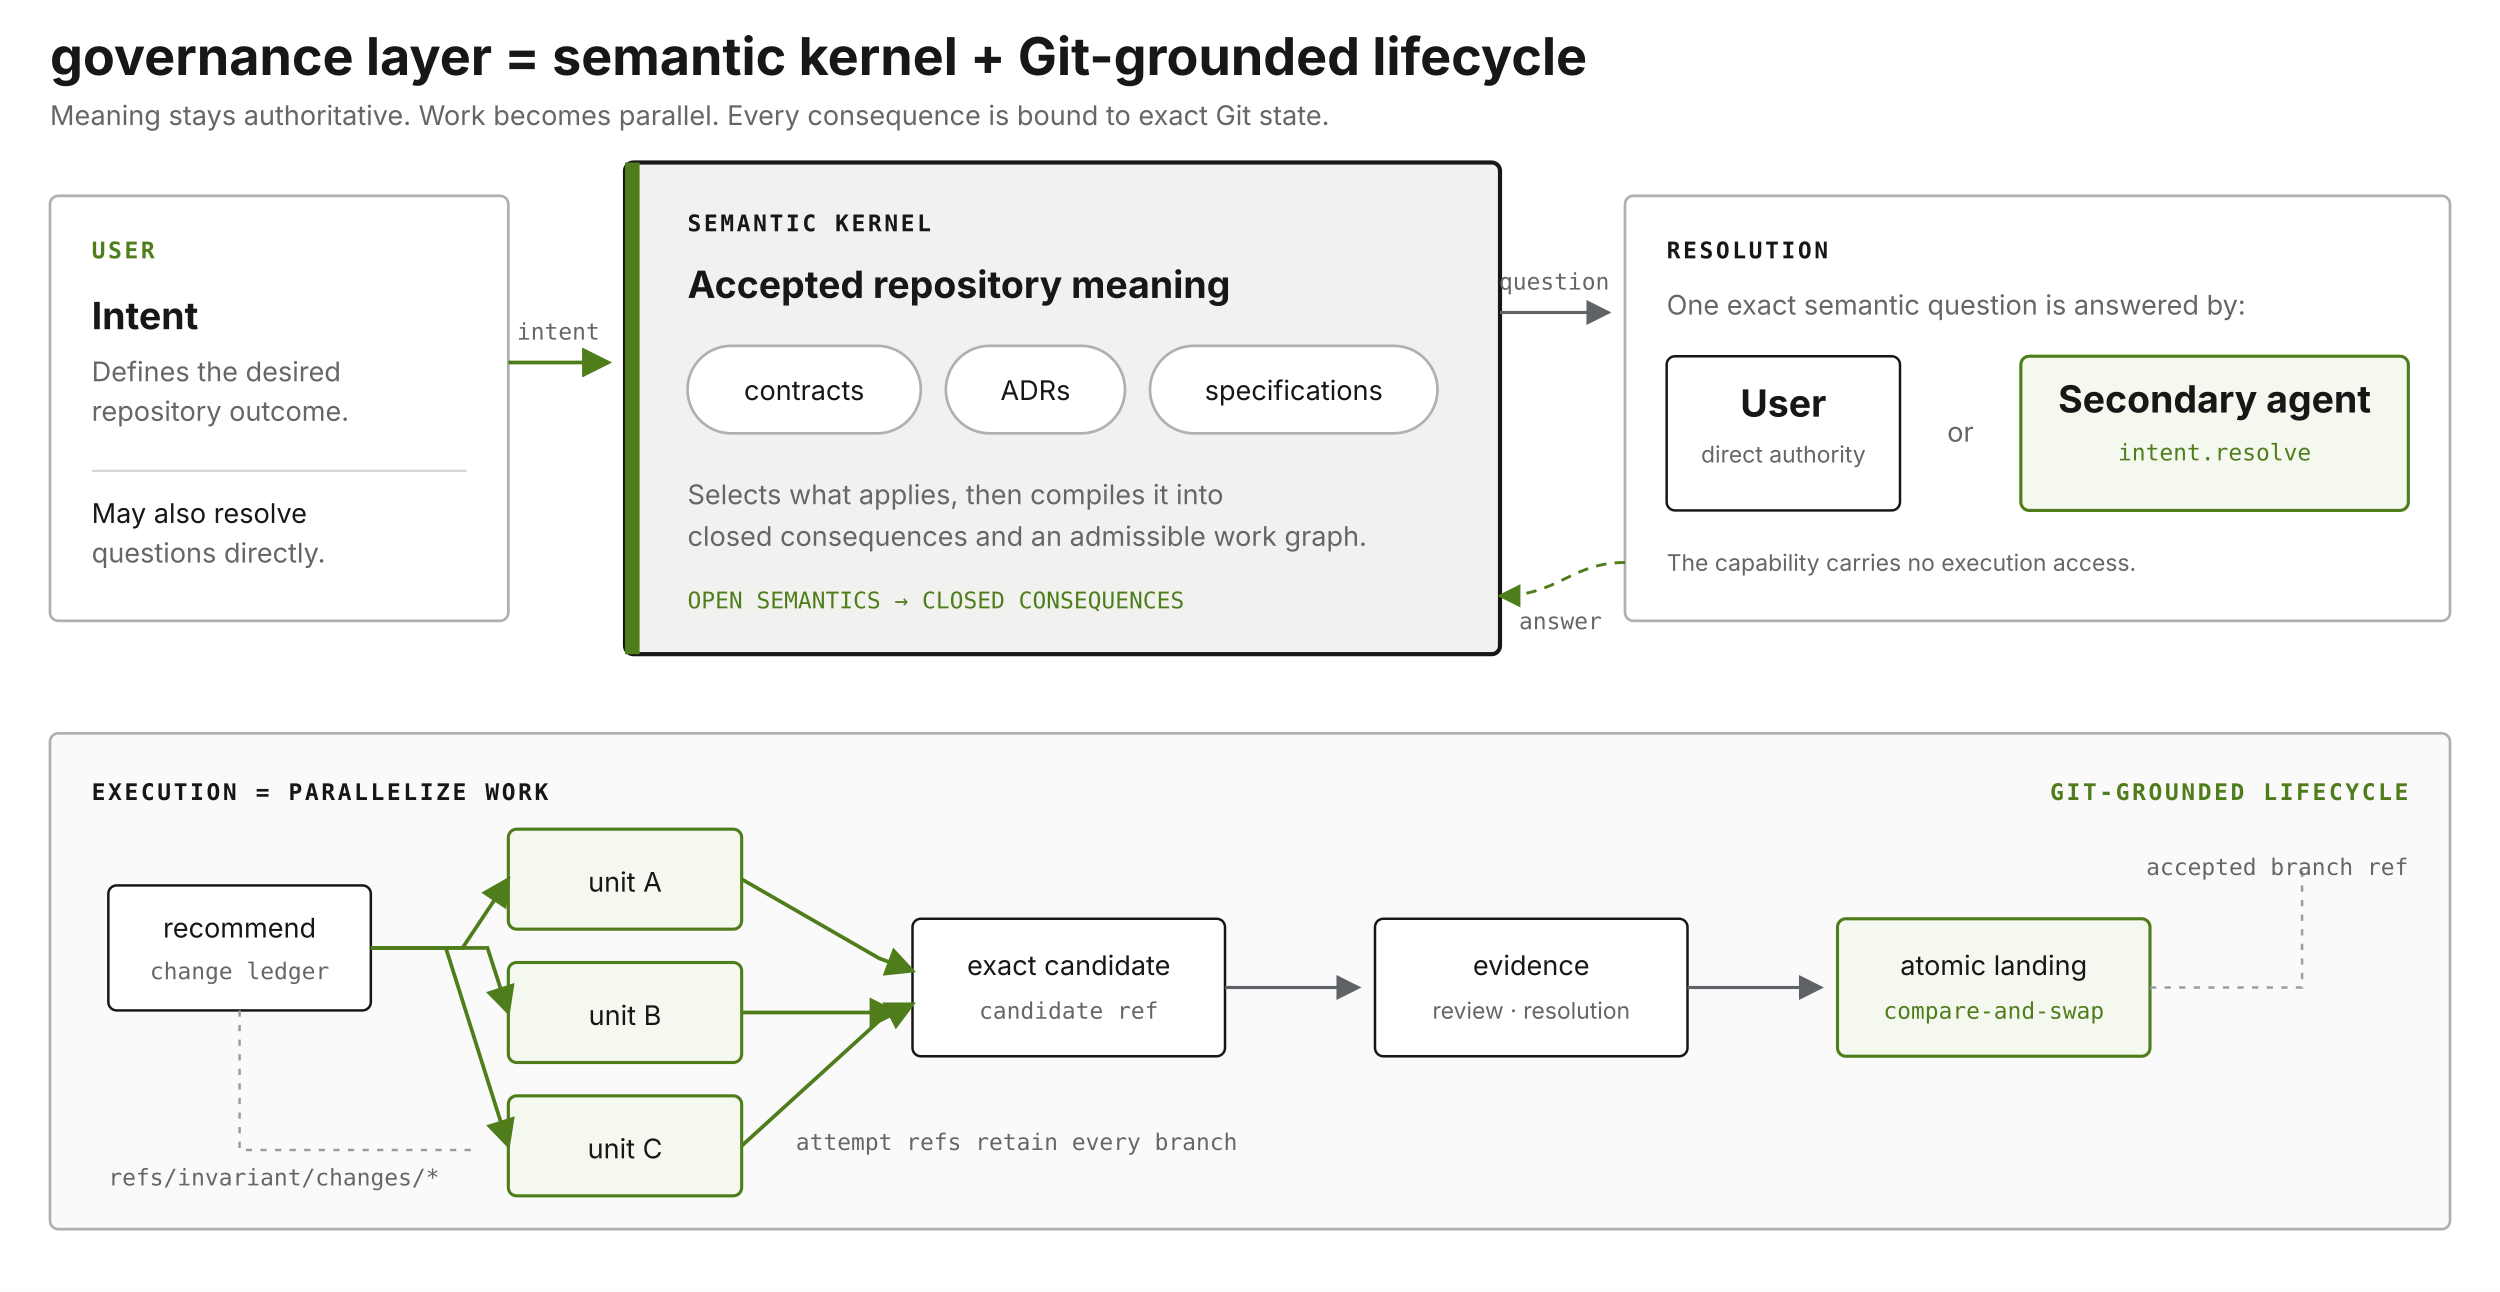
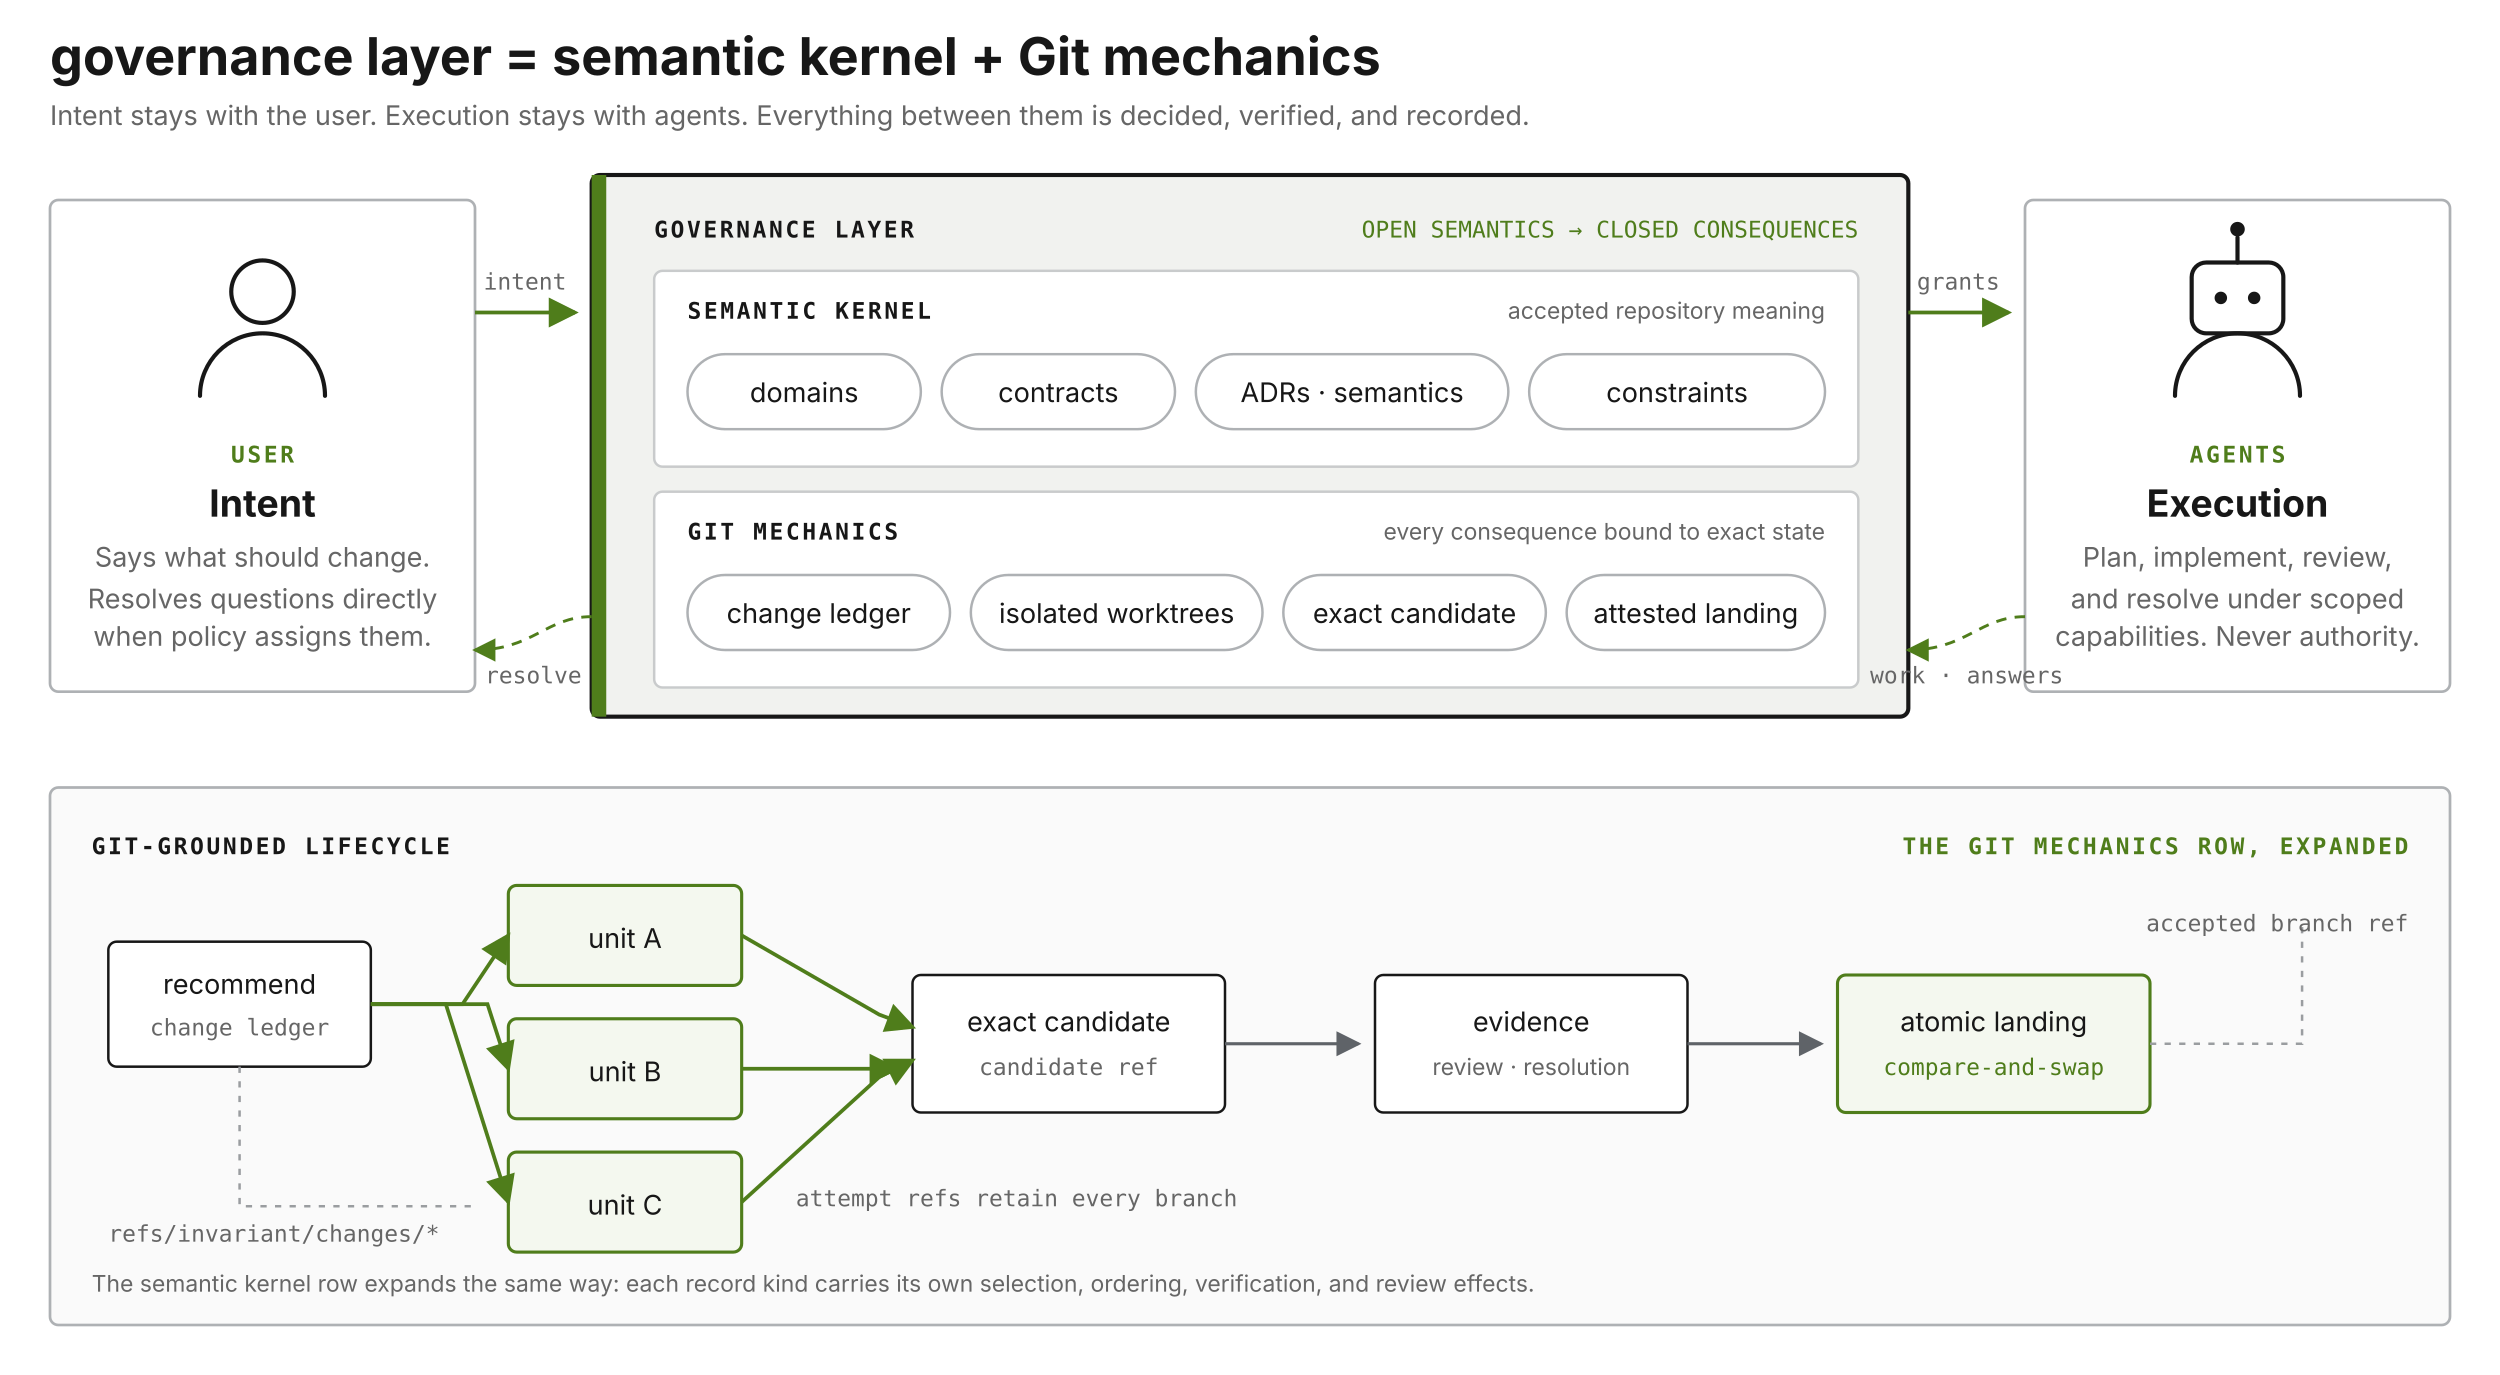
- <svg xmlns="http://www.w3.org/2000/svg" width="1200" height="620" viewBox="0 0 1200 620" role="img" aria-labelledby="title desc">
+ <svg xmlns="http://www.w3.org/2000/svg" width="1200" height="660" viewBox="0 0 1200 660" role="img" aria-labelledby="title desc">
  <defs>
    <marker id="arrow" markerWidth="8" markerHeight="8" refX="7" refY="4" orient="auto">
      <path d="M0 0L8 4L0 8Z" fill="#5f6368" />
    </marker>
    <marker id="green-arrow" markerWidth="8" markerHeight="8" refX="7" refY="4" orient="auto">
      <path d="M0 0L8 4L0 8Z" fill="#4f7d1b" />
    </marker>
    <style>
      .sans{font-family:Inter,ui-sans-serif,system-ui,-apple-system,BlinkMacSystemFont,"Segoe UI",sans-serif}
      .mono{font-family:ui-monospace,SFMono-Regular,Menlo,Consolas,monospace}
      .ink{fill:#171717}.muted{fill:#666}.green{fill:#4f7d1b}
      .eyebrow{font-size:11px;font-weight:750;letter-spacing:1.25px}
      .hero{font-size:25px;font-weight:680}.title{font-size:18px;font-weight:680}
      .body{font-size:13px}.small{font-size:11px}
      .card{fill:#fff;stroke:#aeb1b4;stroke-width:1.3}
      .kernel{fill:#f1f2ef;stroke:#171717;stroke-width:2}
+       .row{fill:#fff;stroke:#c9cbcc;stroke-width:1.2}
      .lane{fill:#fafafa;stroke:#aeb1b4;stroke-width:1.3}
      .node{fill:#fff;stroke:#171717;stroke-width:1.2}
      .node-green{fill:#f4f8ef;stroke:#4f7d1b;stroke-width:1.5}
+       .pill{fill:#fff;stroke:#aeb1b4;stroke-width:1.2}
+       .icon{fill:none;stroke:#171717;stroke-width:2;stroke-linecap:round;stroke-linejoin:round}
+       .icon-fill{fill:#171717}
      .arrow{fill:none;stroke:#5f6368;stroke-width:1.5;marker-end:url(#arrow)}
      .green-arrow{fill:none;stroke:#4f7d1b;stroke-width:1.8;marker-end:url(#green-arrow)}
      .return{fill:none;stroke:#4f7d1b;stroke-width:1.4;stroke-dasharray:5 4;marker-end:url(#green-arrow)}
      .ground{fill:none;stroke:#9a9da0;stroke-width:1.2;stroke-dasharray:3 4}
    </style>
  </defs>
-   <rect width="1200" height="620" fill="#fff" />
+   <rect width="1200" height="660" fill="#fff" />
  <g class="sans">
-     <text x="24" y="36" class="ink hero">governance layer = semantic kernel + Git-grounded lifecycle</text>
-     <text x="24" y="60" class="muted body">Meaning stays authoritative. Work becomes parallel. Every consequence is bound to exact Git state.</text>
-     <rect x="24" y="94" width="220" height="204" rx="4" class="card" />
-     <text x="44" y="124" class="mono green eyebrow">USER</text>
-     <text x="44" y="158" class="ink title">Intent</text>
-     <text x="44" y="183" class="muted body">Defines the desired</text>
-     <text x="44" y="202" class="muted body">repository outcome.</text>
-     <line x1="44" y1="226" x2="224" y2="226" stroke="#d2d4d5" />
-     <text x="44" y="251" class="ink body">May also resolve</text>
-     <text x="44" y="270" class="muted body">questions directly.</text>
-     <rect x="300" y="78" width="420" height="236" rx="4" class="kernel" />
-     <rect x="300" y="78" width="7" height="236" fill="#4f7d1b" />
-     <text x="330" y="111" class="mono ink eyebrow">SEMANTIC KERNEL</text>
-     <text x="330" y="143" class="ink title">Accepted repository meaning</text>
-     <rect x="330" y="166" width="112" height="42" rx="21" class="card" />
-     <rect x="454" y="166" width="86" height="42" rx="21" class="card" />
-     <rect x="552" y="166" width="138" height="42" rx="21" class="card" />
-     <text x="386" y="192" text-anchor="middle" class="ink body">contracts</text>
-     <text x="497" y="192" text-anchor="middle" class="ink body">ADRs</text>
-     <text x="621" y="192" text-anchor="middle" class="ink body">specifications</text>
-     <text x="330" y="242" class="muted body">Selects what applies, then compiles it into</text>
-     <text x="330" y="262" class="muted body">closed consequences and an admissible work graph.</text>
-     <text x="330" y="292" class="mono green small">OPEN SEMANTICS → CLOSED CONSEQUENCES</text>
-     <rect x="780" y="94" width="396" height="204" rx="4" class="card" />
-     <text x="800" y="124" class="mono ink eyebrow">RESOLUTION</text>
-     <text x="800" y="151" class="muted body">One exact semantic question is answered by:</text>
-     <rect x="800" y="171" width="112" height="74" rx="4" class="node" />
-     <text x="856" y="200" text-anchor="middle" class="ink title">User</text>
-     <text x="856" y="222" text-anchor="middle" class="muted small">direct authority</text>
-     <text x="941" y="212" text-anchor="middle" class="muted body">or</text>
-     <rect x="970" y="171" width="186" height="74" rx="4" class="node-green" />
-     <text x="1063" y="198" text-anchor="middle" class="ink title">Secondary agent</text>
-     <text x="1063" y="221" text-anchor="middle" class="mono green small">intent.resolve</text>
-     <text x="800" y="274" class="muted small">The capability carries no execution access.</text>
-     <path d="M244 174H292" class="green-arrow" />
-     <text x="268" y="163" text-anchor="middle" class="mono muted small">intent</text>
-     <path d="M720 150H772" class="arrow" />
-     <text x="746" y="139" text-anchor="middle" class="mono muted small">question</text>
-     <path d="M780 270C754 270 748 286 720 286" class="return" />
-     <text x="749" y="302" text-anchor="middle" class="mono muted small">answer</text>
-     <rect x="24" y="352" width="1152" height="238" rx="4" class="lane" />
-     <text x="44" y="384" class="mono ink eyebrow">EXECUTION = PARALLELIZE WORK</text>
-     <text x="1156" y="384" text-anchor="end" class="mono green eyebrow">GIT-GROUNDED LIFECYCLE</text>
-     <rect x="52" y="425" width="126" height="60" rx="4" class="node" />
-     <text x="115" y="450" text-anchor="middle" class="ink body">recommend</text>
-     <text x="115" y="470" text-anchor="middle" class="mono muted small">change ledger</text>
-     <rect x="244" y="398" width="112" height="48" rx="4" class="node-green" />
-     <rect x="244" y="462" width="112" height="48" rx="4" class="node-green" />
-     <rect x="244" y="526" width="112" height="48" rx="4" class="node-green" />
-     <text x="300" y="428" text-anchor="middle" class="ink body">unit A</text>
-     <text x="300" y="492" text-anchor="middle" class="ink body">unit B</text>
-     <text x="300" y="556" text-anchor="middle" class="ink body">unit C</text>
-     <rect x="438" y="441" width="150" height="66" rx="4" class="node" />
-     <text x="513" y="468" text-anchor="middle" class="ink body">exact candidate</text>
-     <text x="513" y="489" text-anchor="middle" class="mono muted small">candidate ref</text>
-     <rect x="660" y="441" width="150" height="66" rx="4" class="node" />
-     <text x="735" y="468" text-anchor="middle" class="ink body">evidence</text>
-     <text x="735" y="489" text-anchor="middle" class="muted small">review · resolution</text>
-     <rect x="882" y="441" width="150" height="66" rx="4" class="node-green" />
-     <text x="957" y="468" text-anchor="middle" class="ink body">atomic landing</text>
-     <text x="957" y="489" text-anchor="middle" class="mono green small">compare-and-swap</text>
-     <path d="M178 455H222L244 422" class="green-arrow" />
-     <path d="M178 455H234L244 486" class="green-arrow" />
-     <path d="M178 455H214L244 550" class="green-arrow" />
-     <path d="M356 422L422 460L438 466" class="green-arrow" />
-     <path d="M356 486H430" class="green-arrow" />
-     <path d="M356 550L422 490L438 482" class="green-arrow" />
-     <path d="M588 474H652" class="arrow" />
-     <path d="M810 474H874" class="arrow" />
-     <path d="M115 485V552H226" class="ground" />
-     <text x="52" y="569" class="mono muted small">refs/invariant/changes/*</text>
-     <text x="382" y="552" class="mono muted small">attempt refs retain every branch</text>
-     <path d="M1032 474H1105V416" class="ground" />
-     <text x="1156" y="420" text-anchor="end" class="mono muted small">accepted branch ref</text>
+     <text x="24" y="36" class="ink hero">governance layer = semantic kernel + Git mechanics</text>
+     <text x="24" y="60" class="muted body">Intent stays with the user. Execution stays with agents. Everything between them is decided, verified, and recorded.</text>
+     <rect x="24" y="96" width="204" height="236" rx="4" class="card" />
+     <circle cx="126" cy="140" r="15" class="icon" />
+     <path d="M96 190a30 30 0 0 1 60 0" class="icon" />
+     <text x="126" y="222" text-anchor="middle" class="mono green eyebrow">USER</text>
+     <text x="126" y="248" text-anchor="middle" class="ink title">Intent</text>
+     <text x="126" y="272" text-anchor="middle" class="muted body">Says what should change.</text>
+     <text x="126" y="292" text-anchor="middle" class="muted body">Resolves questions directly</text>
+     <text x="126" y="310" text-anchor="middle" class="muted body">when policy assigns them.</text>
+     <rect x="284" y="84" width="632" height="260" rx="4" class="kernel" />
+     <rect x="284" y="84" width="7" height="260" fill="#4f7d1b" />
+     <text x="314" y="114" class="mono ink eyebrow">GOVERNANCE LAYER</text>
+     <text x="892" y="114" text-anchor="end" class="mono green small">OPEN SEMANTICS → CLOSED CONSEQUENCES</text>
+     <rect x="314" y="130" width="578" height="94" rx="4" class="row" />
+     <text x="330" y="153" class="mono ink eyebrow">SEMANTIC KERNEL</text>
+     <text x="876" y="153" text-anchor="end" class="muted small">accepted repository meaning</text>
+     <rect x="330" y="170" width="112" height="36" rx="18" class="pill" />
+     <rect x="452" y="170" width="112" height="36" rx="18" class="pill" />
+     <rect x="574" y="170" width="150" height="36" rx="18" class="pill" />
+     <rect x="734" y="170" width="142" height="36" rx="18" class="pill" />
+     <text x="386" y="193" text-anchor="middle" class="ink body">domains</text>
+     <text x="508" y="193" text-anchor="middle" class="ink body">contracts</text>
+     <text x="649" y="193" text-anchor="middle" class="ink body">ADRs · semantics</text>
+     <text x="805" y="193" text-anchor="middle" class="ink body">constraints</text>
+     <rect x="314" y="236" width="578" height="94" rx="4" class="row" />
+     <text x="330" y="259" class="mono ink eyebrow">GIT MECHANICS</text>
+     <text x="876" y="259" text-anchor="end" class="muted small">every consequence bound to exact state</text>
+     <rect x="330" y="276" width="126" height="36" rx="18" class="pill" />
+     <rect x="466" y="276" width="140" height="36" rx="18" class="pill" />
+     <rect x="616" y="276" width="126" height="36" rx="18" class="pill" />
+     <rect x="752" y="276" width="124" height="36" rx="18" class="pill" />
+     <text x="393" y="299" text-anchor="middle" class="ink body">change ledger</text>
+     <text x="536" y="299" text-anchor="middle" class="ink body">isolated worktrees</text>
+     <text x="679" y="299" text-anchor="middle" class="ink body">exact candidate</text>
+     <text x="814" y="299" text-anchor="middle" class="ink body">attested landing</text>
+     <rect x="972" y="96" width="204" height="236" rx="4" class="card" />
+     <rect x="1052" y="126" width="44" height="34" rx="7" class="icon" />
+     <circle cx="1066" cy="143" r="3" class="icon-fill" />
+     <circle cx="1082" cy="143" r="3" class="icon-fill" />
+     <path d="M1074 126V114" class="icon" />
+     <circle cx="1074" cy="110" r="3.5" class="icon-fill" />
+     <path d="M1044 190a30 30 0 0 1 60 0" class="icon" />
+     <text x="1074" y="222" text-anchor="middle" class="mono green eyebrow">AGENTS</text>
+     <text x="1074" y="248" text-anchor="middle" class="ink title">Execution</text>
+     <text x="1074" y="272" text-anchor="middle" class="muted body">Plan, implement, review,</text>
+     <text x="1074" y="292" text-anchor="middle" class="muted body">and resolve under scoped</text>
+     <text x="1074" y="310" text-anchor="middle" class="muted body">capabilities. Never authority.</text>
+     <path d="M228 150H276" class="green-arrow" />
+     <text x="252" y="139" text-anchor="middle" class="mono muted small">intent</text>
+     <path d="M284 296C262 296 256 312 228 312" class="return" />
+     <text x="256" y="328" text-anchor="middle" class="mono muted small">resolve</text>
+     <path d="M916 150H964" class="green-arrow" />
+     <text x="940" y="139" text-anchor="middle" class="mono muted small">grants</text>
+     <path d="M972 296C950 296 944 312 916 312" class="return" />
+     <text x="944" y="328" text-anchor="middle" class="mono muted small">work · answers</text>
+     <rect x="24" y="378" width="1152" height="258" rx="4" class="lane" />
+     <text x="44" y="410" class="mono ink eyebrow">GIT-GROUNDED LIFECYCLE</text>
+     <text x="1156" y="410" text-anchor="end" class="mono green eyebrow">THE GIT MECHANICS ROW, EXPANDED</text>
+     <rect x="52" y="452" width="126" height="60" rx="4" class="node" />
+     <text x="115" y="477" text-anchor="middle" class="ink body">recommend</text>
+     <text x="115" y="497" text-anchor="middle" class="mono muted small">change ledger</text>
+     <rect x="244" y="425" width="112" height="48" rx="4" class="node-green" />
+     <rect x="244" y="489" width="112" height="48" rx="4" class="node-green" />
+     <rect x="244" y="553" width="112" height="48" rx="4" class="node-green" />
+     <text x="300" y="455" text-anchor="middle" class="ink body">unit A</text>
+     <text x="300" y="519" text-anchor="middle" class="ink body">unit B</text>
+     <text x="300" y="583" text-anchor="middle" class="ink body">unit C</text>
+     <rect x="438" y="468" width="150" height="66" rx="4" class="node" />
+     <text x="513" y="495" text-anchor="middle" class="ink body">exact candidate</text>
+     <text x="513" y="516" text-anchor="middle" class="mono muted small">candidate ref</text>
+     <rect x="660" y="468" width="150" height="66" rx="4" class="node" />
+     <text x="735" y="495" text-anchor="middle" class="ink body">evidence</text>
+     <text x="735" y="516" text-anchor="middle" class="muted small">review · resolution</text>
+     <rect x="882" y="468" width="150" height="66" rx="4" class="node-green" />
+     <text x="957" y="495" text-anchor="middle" class="ink body">atomic landing</text>
+     <text x="957" y="516" text-anchor="middle" class="mono green small">compare-and-swap</text>
+     <path d="M178 482H222L244 449" class="green-arrow" />
+     <path d="M178 482H234L244 513" class="green-arrow" />
+     <path d="M178 482H214L244 577" class="green-arrow" />
+     <path d="M356 449L422 487L438 493" class="green-arrow" />
+     <path d="M356 513H430" class="green-arrow" />
+     <path d="M356 577L422 517L438 509" class="green-arrow" />
+     <path d="M588 501H652" class="arrow" />
+     <path d="M810 501H874" class="arrow" />
+     <path d="M115 512V579H226" class="ground" />
+     <text x="52" y="596" class="mono muted small">refs/invariant/changes/*</text>
+     <text x="382" y="579" class="mono muted small">attempt refs retain every branch</text>
+     <path d="M1032 501H1105V443" class="ground" />
+     <text x="1156" y="447" text-anchor="end" class="mono muted small">accepted branch ref</text>
+     <text x="44" y="620" class="muted small">The semantic kernel row expands the same way: each record kind carries its own selection, ordering, verification, and review effects.</text>
  </g>
</svg>
